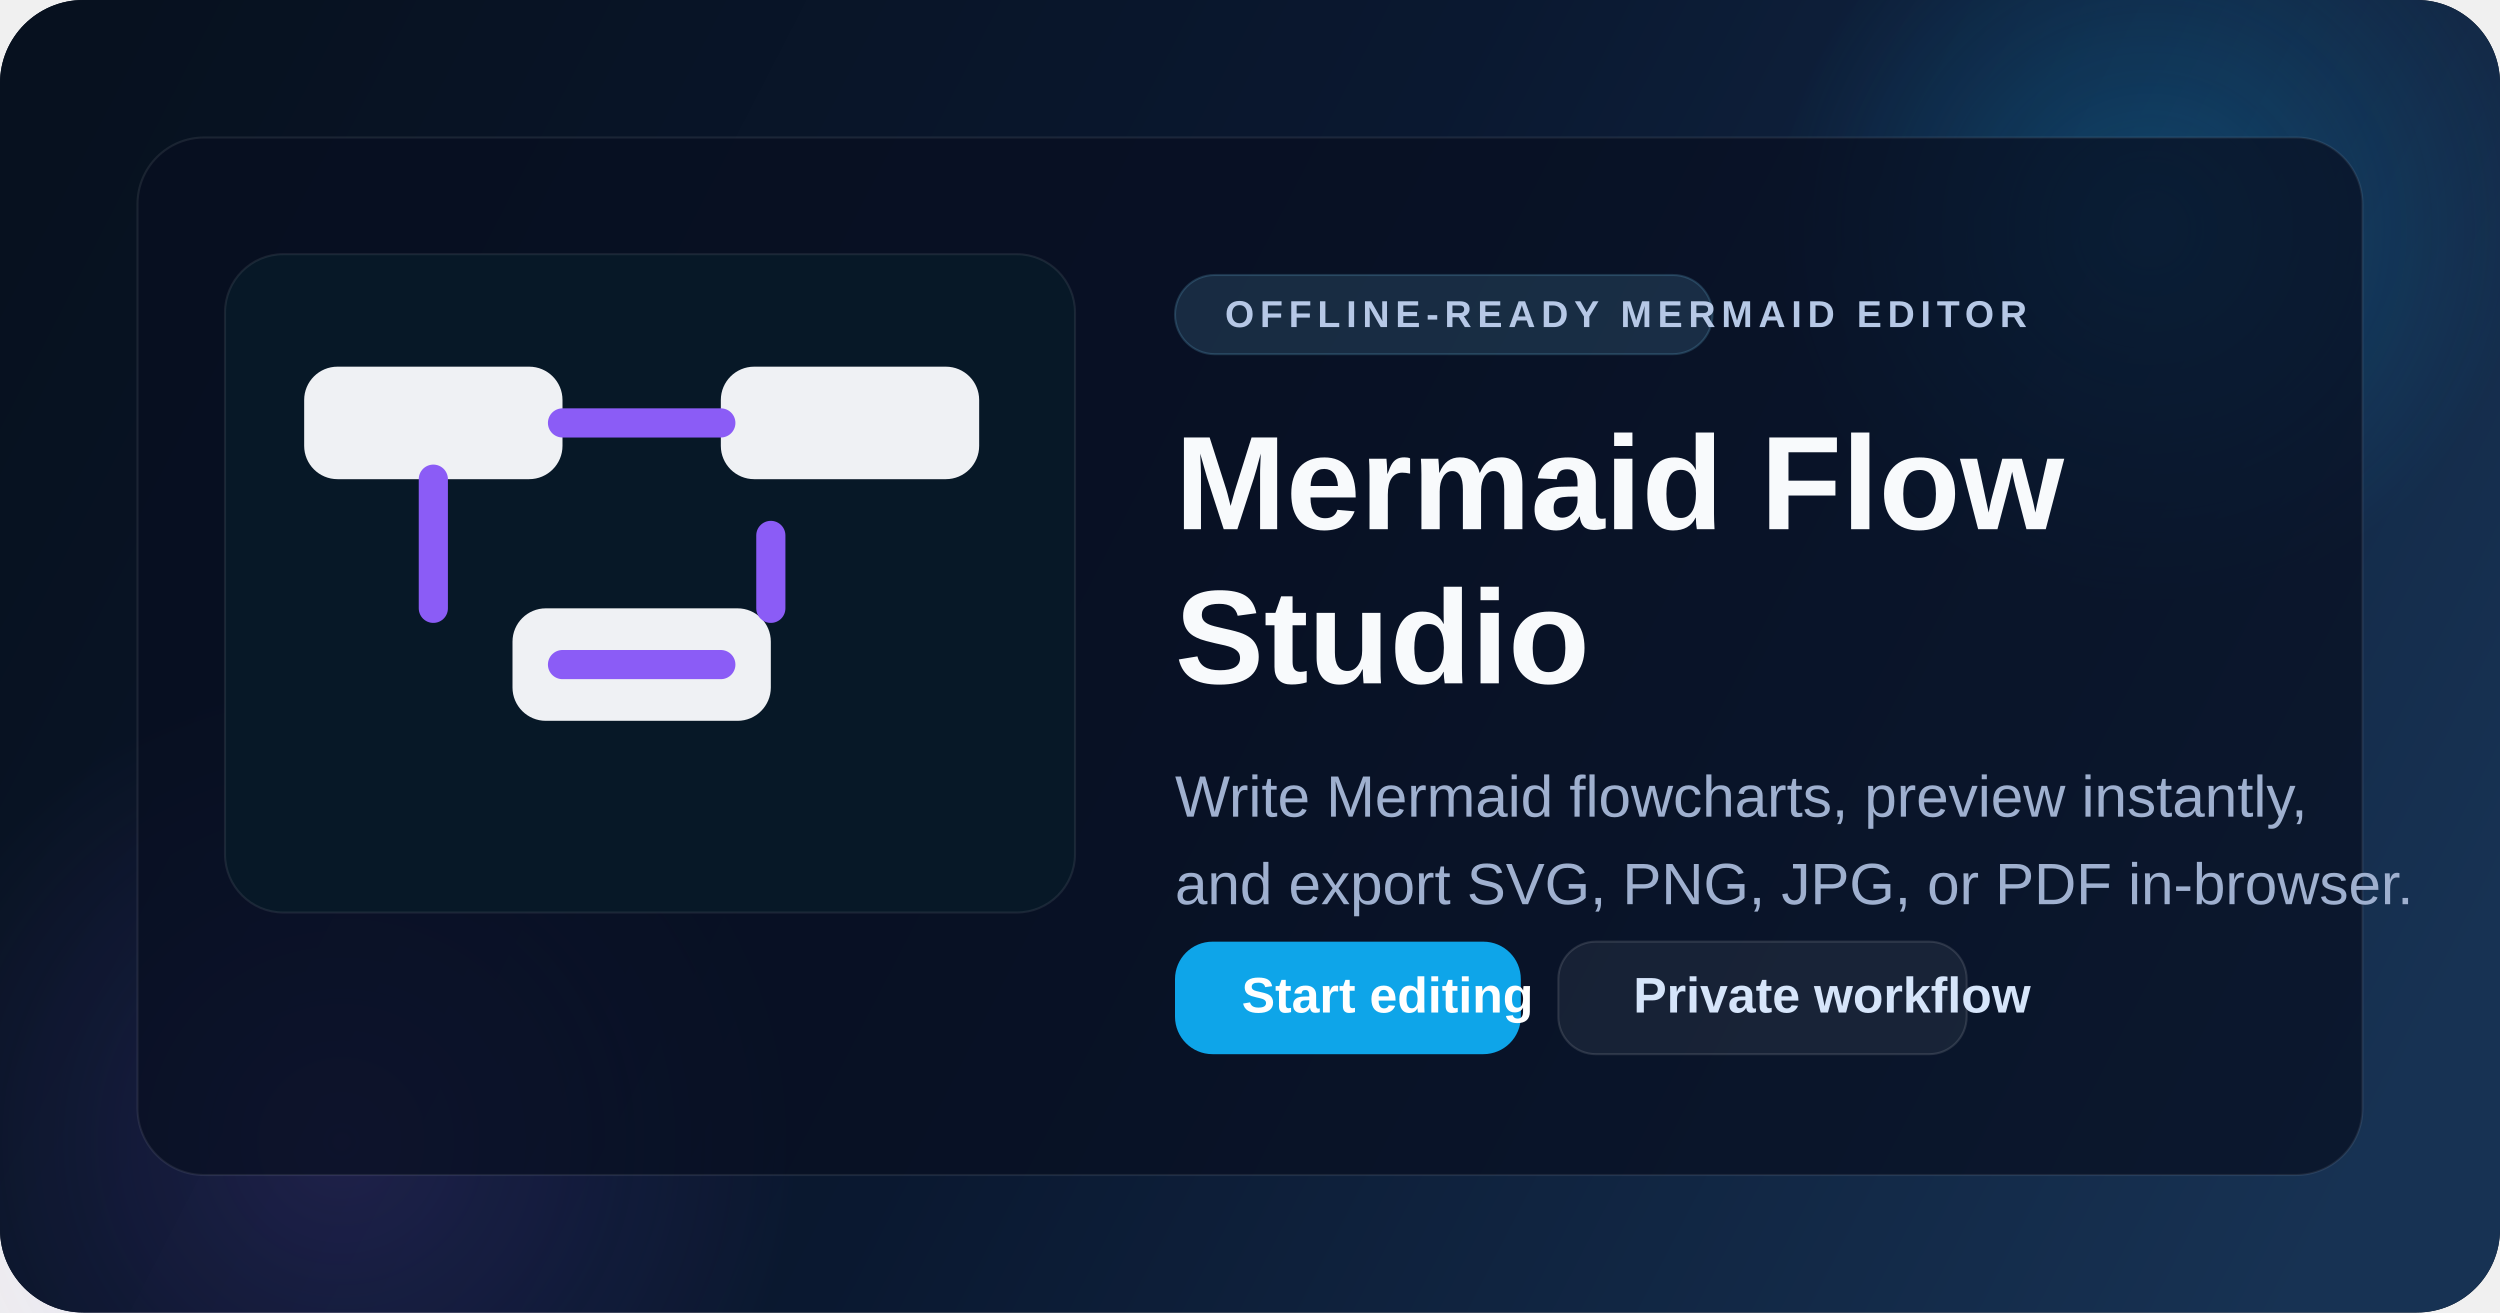
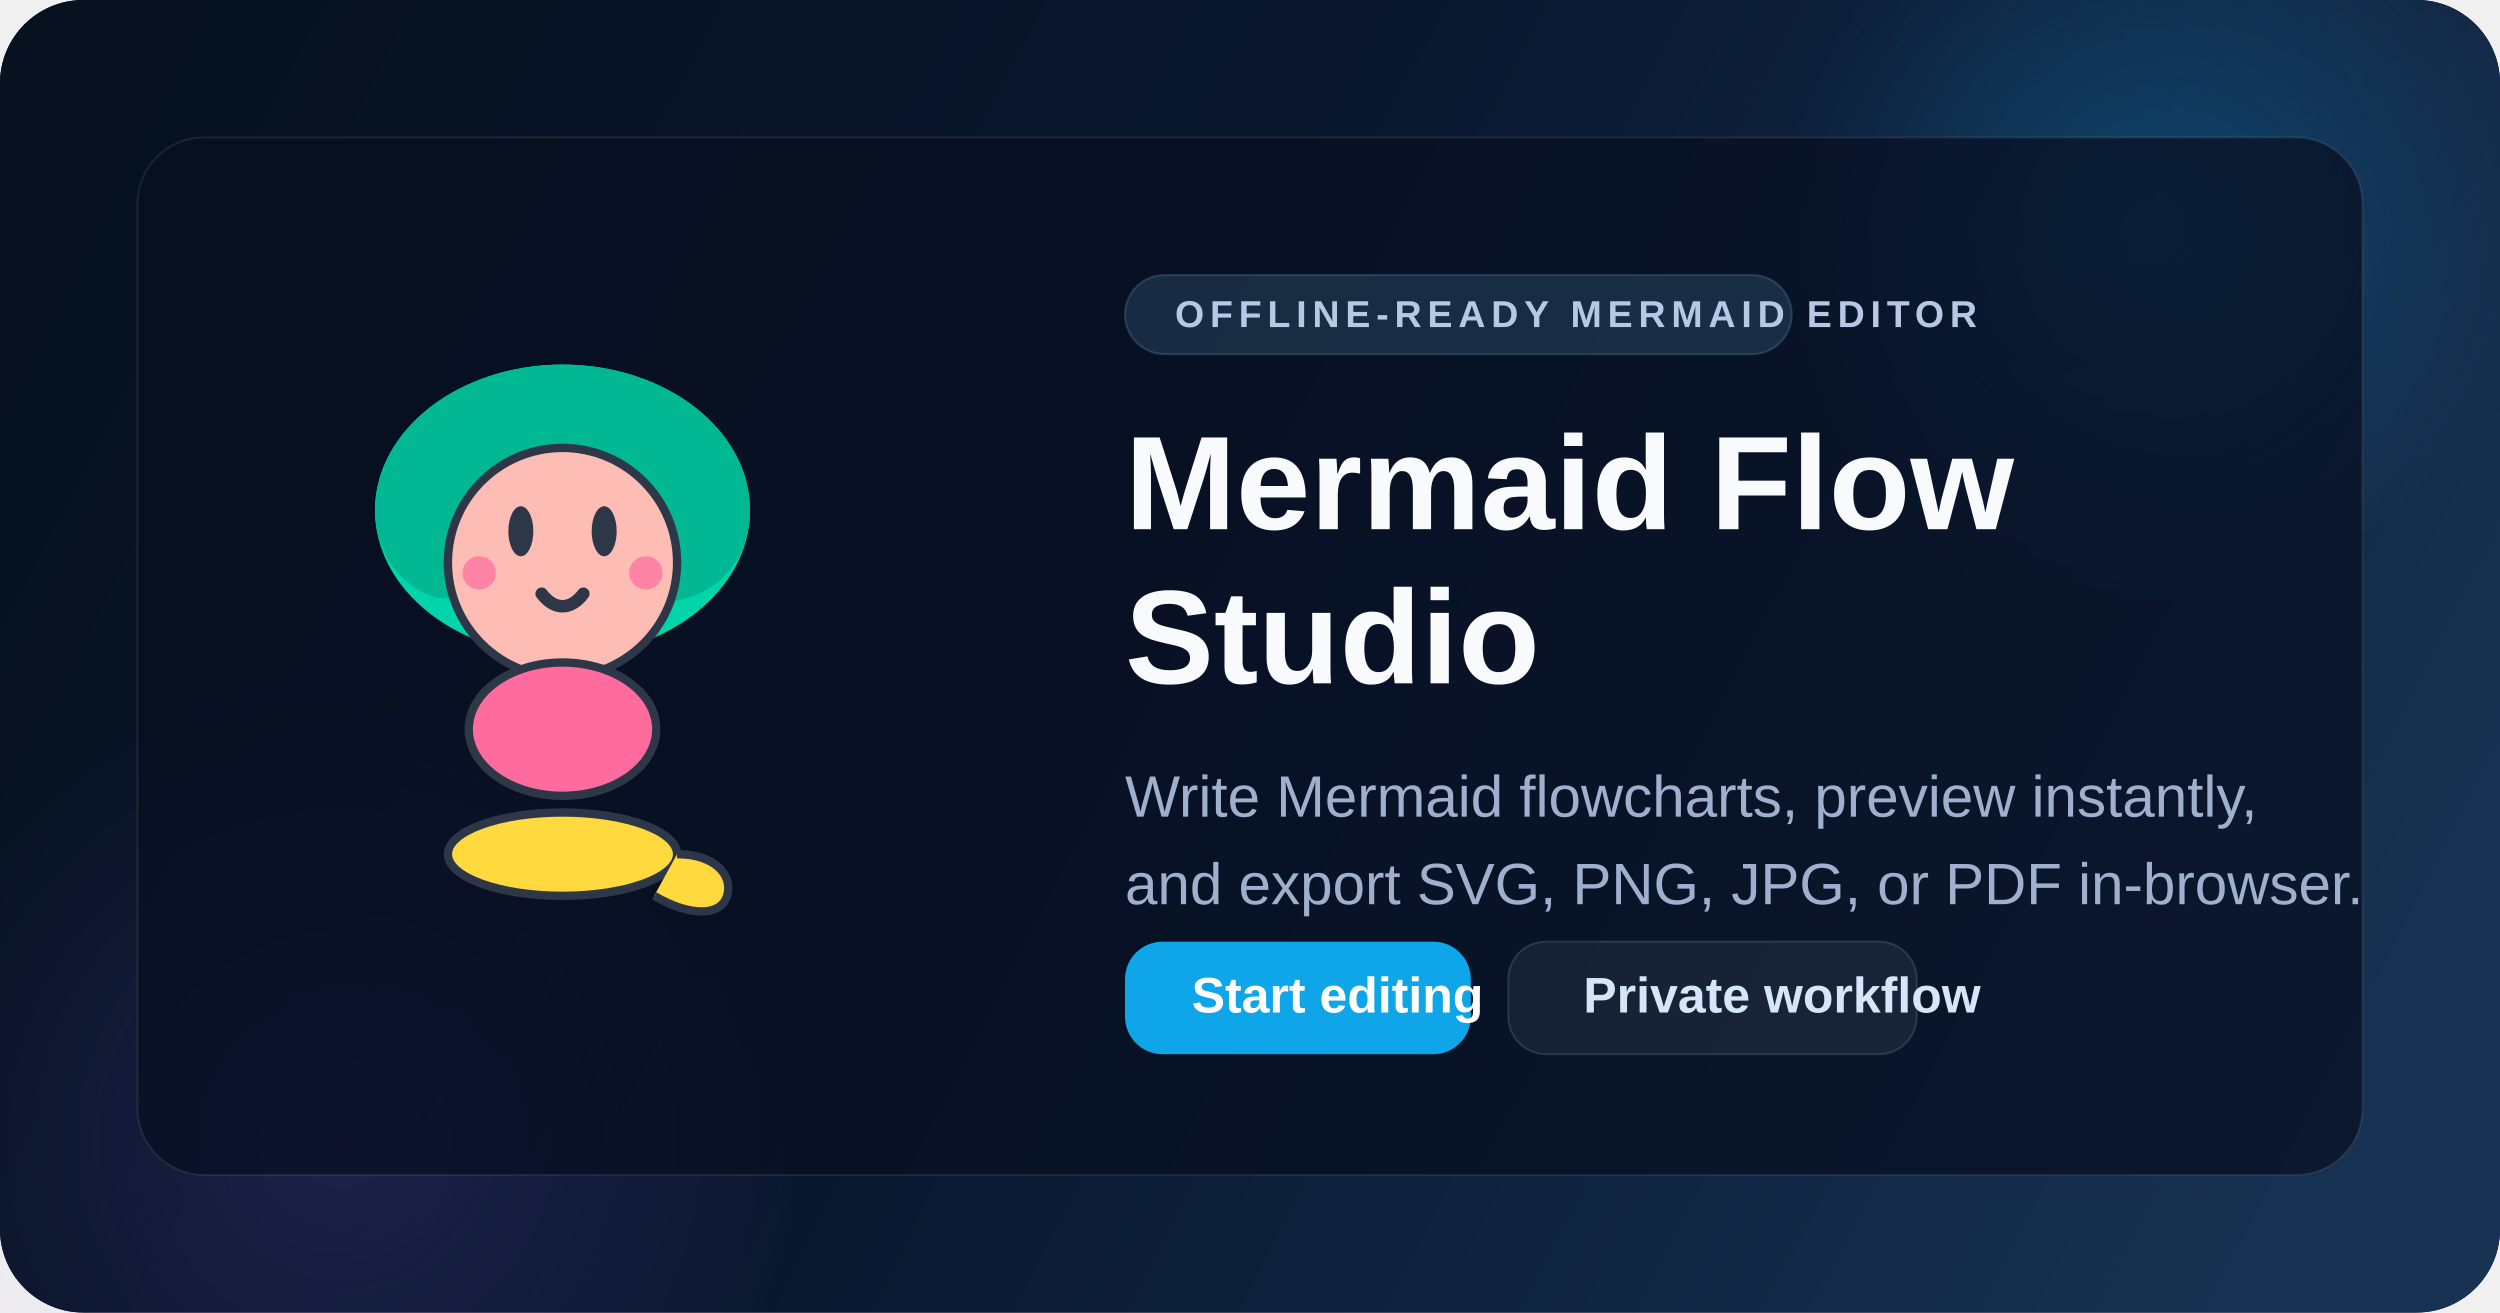
<svg xmlns="http://www.w3.org/2000/svg" width="1200" height="630" viewBox="0 0 1200 630" fill="none">
  <rect width="1200" height="630" rx="40" fill="#07111F" />
  <rect width="1200" height="630" rx="40" fill="url(#b)" />
  <g opacity=".9">
    <circle cx="1032" cy="110" r="180" fill="url(#c)" />
    <circle cx="164" cy="548" r="220" fill="url(#d)" />
  </g>
  <rect x="66" y="66" width="1068" height="498" rx="32" fill="rgba(8,15,32,0.72)" stroke="rgba(255,255,255,0.08)" />
-   <rect x="108" y="122" width="408" height="316" rx="28" fill="#071827" stroke="rgba(255,255,255,0.08)" />
-   <rect x="146" y="176" width="124" height="54" rx="16" fill="#F8FAFC" fill-opacity=".96" />
-   <rect x="346" y="176" width="124" height="54" rx="16" fill="#F8FAFC" fill-opacity=".96" />
-   <rect x="246" y="292" width="124" height="54" rx="16" fill="#F8FAFC" fill-opacity=".96" />
-   <path d="M270 203h76M370 257v35M270 319h76M208 230v62" stroke="#8B5CF6" stroke-linecap="round" stroke-width="14" />
-   <rect x="564" y="132" width="258" height="38" rx="19" fill="rgba(125,211,252,0.14)" stroke="rgba(125,211,252,0.18)" />
-   <text x="588" y="157" fill="#B6C8E6" font-family="Space Grotesk, Arial, sans-serif" font-size="18" font-weight="700" letter-spacing="2.8">OFFLINE-READY MERMAID EDITOR</text>
-   <text x="564" y="254" fill="#F8FAFC" font-family="Space Grotesk, Arial, sans-serif" font-size="64" font-weight="700">
-     <tspan x="564" dy="0">Mermaid Flow</tspan>
-     <tspan x="564" dy="74">Studio</tspan>
+   <g transform="translate(120, 160)">
+     <ellipse cx="150" cy="85" rx="90" ry="70" fill="#00D4AA" />
+     <path d="M60 85c0-38 40-70 90-70s90 32 90 70c0 18-10 36-30 42-20 6-40 3-60 3s-40-3-60-3c-20-6-30-24-30-42z" fill="#00B894" />
+     <circle cx="150" cy="110" r="55" fill="#FDBCB4" stroke="#2D3748" stroke-width="4" />
+     <ellipse cx="130" cy="95" rx="6" ry="12" fill="#2D3748" />
+     <ellipse cx="170" cy="95" rx="6" ry="12" fill="#2D3748" />
+     <path d="M140 125c6 8 14 8 20 0" stroke="#2D3748" stroke-width="6" stroke-linecap="round" />
+     <circle cx="110" cy="115" r="8" fill="#FF6B9D" opacity="0.7" />
+     <circle cx="190" cy="115" r="8" fill="#FF6B9D" opacity="0.7" />
+     <ellipse cx="150" cy="190" rx="45" ry="32" fill="#FF6B9D" stroke="#2D3748" stroke-width="4" />
+     <ellipse cx="150" cy="250" rx="55" ry="20" fill="#FFD93D" stroke="#2D3748" stroke-width="4" />
+     <path d="M205 250c18 0 27 10 24 20s-18 10-35 0" fill="#FFD93D" stroke="#2D3748" stroke-width="4" stroke-linejoin="round" />
+   </g>
+   <rect x="540" y="132" width="320" height="38" rx="19" fill="rgba(125,211,252,0.14)" stroke="rgba(125,211,252,0.18)" />
+   <text x="564" y="157" fill="#B6C8E6" font-family="Space Grotesk, Arial, sans-serif" font-size="18" font-weight="700" letter-spacing="2.8">OFFLINE-READY MERMAID EDITOR</text>
+   <text x="540" y="254" fill="#F8FAFC" font-family="Space Grotesk, Arial, sans-serif" font-size="64" font-weight="700">
+     <tspan x="540" dy="0">Mermaid Flow</tspan>
+     <tspan x="540" dy="74">Studio</tspan>
  </text>
-   <text x="564" y="392" fill="#9FB0CF" font-family="Space Grotesk, Arial, sans-serif" font-size="28" font-weight="500">
-     <tspan x="564" dy="0">Write Mermaid flowcharts, preview instantly,</tspan>
-     <tspan x="564" dy="42">and export SVG, PNG, JPG, or PDF in-browser.</tspan>
+   <text x="540" y="392" fill="#9FB0CF" font-family="Space Grotesk, Arial, sans-serif" font-size="28" font-weight="500">
+     <tspan x="540" dy="0">Write Mermaid flowcharts, preview instantly,</tspan>
+     <tspan x="540" dy="42">and export SVG, PNG, JPG, or PDF in-browser.</tspan>
  </text>
-   <rect x="564" y="452" width="166" height="54" rx="18" fill="#0EA5E9" />
-   <text x="596" y="486" fill="#FFFFFF" font-family="Space Grotesk, Arial, sans-serif" font-size="24" font-weight="700">Start editing</text>
-   <rect x="748" y="452" width="196" height="54" rx="18" fill="rgba(255,255,255,0.06)" stroke="rgba(255,255,255,0.12)" />
-   <text x="784" y="486" fill="#D6E5FA" font-family="Space Grotesk, Arial, sans-serif" font-size="24" font-weight="700">Private workflow</text>
+   <rect x="540" y="452" width="166" height="54" rx="18" fill="#0EA5E9" />
+   <text x="572" y="486" fill="#FFFFFF" font-family="Space Grotesk, Arial, sans-serif" font-size="24" font-weight="700">Start editing</text>
+   <rect x="724" y="452" width="196" height="54" rx="18" fill="rgba(255,255,255,0.06)" stroke="rgba(255,255,255,0.12)" />
+   <text x="760" y="486" fill="#D6E5FA" font-family="Space Grotesk, Arial, sans-serif" font-size="24" font-weight="700">Private workflow</text>
  <defs>
    <linearGradient id="b" x1="38" x2="1116" y1="42" y2="598" gradientUnits="userSpaceOnUse">
      <stop stop-color="#07111F" />
      <stop offset=".48" stop-color="#0A1830" />
      <stop offset="1" stop-color="#173253" />
    </linearGradient>
    <radialGradient id="c" cx="0" cy="0" r="1" gradientTransform="translate(1032 110) rotate(90) scale(180)" gradientUnits="userSpaceOnUse">
      <stop stop-color="#0EA5E9" stop-opacity=".28" />
      <stop offset="1" stop-color="#0EA5E9" stop-opacity="0" />
    </radialGradient>
    <radialGradient id="d" cx="0" cy="0" r="1" gradientTransform="translate(164 548) rotate(90) scale(220)" gradientUnits="userSpaceOnUse">
      <stop stop-color="#8B5CF6" stop-opacity=".18" />
      <stop offset="1" stop-color="#8B5CF6" stop-opacity="0" />
    </radialGradient>
  </defs>
</svg>
